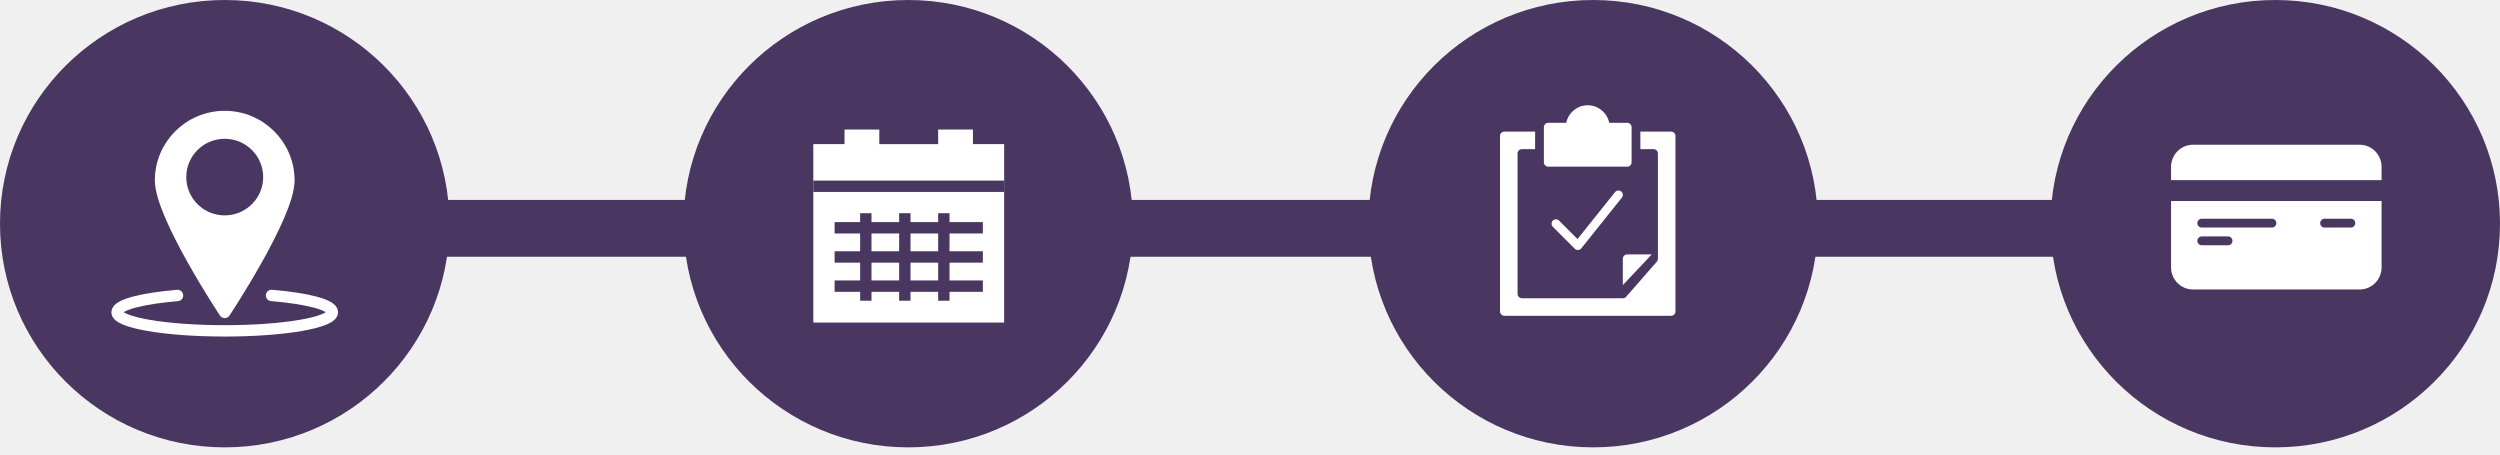
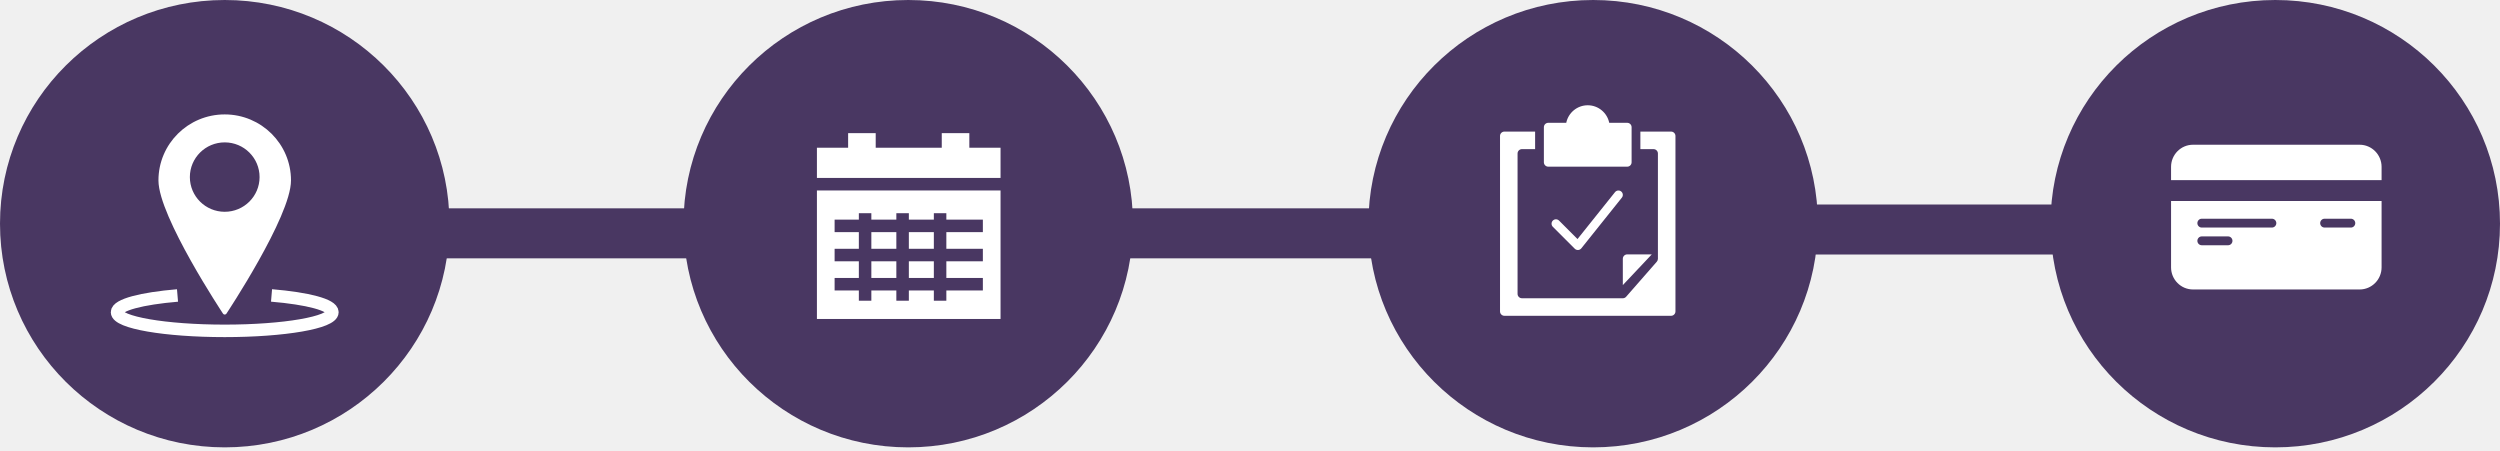
- <svg xmlns="http://www.w3.org/2000/svg" width="220px" height="40px" viewBox="0 0 220 40" version="1.1">
+ <svg xmlns="http://www.w3.org/2000/svg" width="600px" height="108px" viewBox="0 0 600 108" version="1.1">
  <defs />
  <g id="Booking" stroke="none" stroke-width="1" fill="none" fill-rule="evenodd">
    <g id="ProgressBar04_MakePayment">
-       <path d="M140.684,20.094 L193.53,20.094" id="Line3" stroke="#493762" stroke-width="5" stroke-linecap="square" />
-       <path d="M92.913,20.094 L125.632,20.094" id="Line2" stroke="#493762" stroke-width="5" stroke-linecap="square" />
-       <path d="M35.019,20.094 L67.737,20.094" id="Line1" stroke="#493762" stroke-width="5" stroke-linecap="square" />
-       <ellipse id="Bubble1" fill="#493762" cx="19.775" cy="19.684" rx="19.775" ry="19.684" />
-       <g id="ProgressBar_Icon1_ChooseDates" transform="translate(9.88764, 9.842105)" stroke-linecap="round" stroke-linejoin="round">
-         <path d="M15.536,6.033 C15.536,9.139 9.888,17.653 9.888,17.653 C9.888,17.653 4.239,9.139 4.239,6.033 C4.239,2.928 6.767,0.41 9.888,0.41 C13.007,0.41 15.536,2.928 15.536,6.033 L15.536,6.033 Z" id="Stroke-1780" stroke="#FFFFFF" fill="#FFFFFF" />
-         <path d="M12.772,5.741 C12.772,7.327 11.48,8.612 9.888,8.612 C8.294,8.612 7.004,7.327 7.004,5.741 C7.004,4.156 8.294,2.871 9.888,2.871 C11.48,2.871 12.772,4.156 12.772,5.741 L12.772,5.741 Z" id="Stroke-1779" stroke="#493762" fill="#493762" />
-         <path d="M14.007,16.156 C17.178,16.422 19.363,16.984 19.363,17.634 C19.363,18.54 15.121,19.274 9.888,19.274 C4.655,19.274 0.412,18.54 0.412,17.634 C0.412,16.986 2.583,16.426 5.733,16.159" id="Stroke-1781" stroke="#FFFFFF" />
+       <path d="M383.933,55.083 L528.058,55.083" id="Line3" stroke="#493762" stroke-width="12" stroke-linecap="square" />
+       <path d="M253,56 L342.232,56" id="Line2" stroke="#493762" stroke-width="12" stroke-linecap="square" />
+       <path d="M96,56 L185.232,56" id="Line1" stroke="#493762" stroke-width="12" stroke-linecap="square" />
+       <ellipse id="Bubble1" fill="#493762" cx="53.933" cy="53.684" rx="53.933" ry="53.684" />
+       <g id="ProgressBar_Icon1_ChooseDates" transform="translate(27.96629, 27.84211)" stroke-linejoin="round">
+         <path d="M41.372,15.454 C41.372,23.925 25.967,47.146 25.967,47.146 C25.967,47.146 10.561,23.925 10.561,15.454 C10.561,6.986 17.455,0.118 25.967,0.118 C34.473,0.118 41.372,6.986 41.372,15.454 L41.372,15.454 Z" id="Stroke-1780" stroke="#FFFFFF" stroke-linecap="round" fill="#FFFFFF" />
+         <path d="M33.831,14.658 C33.831,18.982 30.31,22.487 25.966,22.487 C21.62,22.487 18.101,18.982 18.101,14.658 C18.101,10.334 21.62,6.829 25.966,6.829 C30.31,6.829 33.831,10.334 33.831,14.658 L33.831,14.658 Z" id="Stroke-1779" stroke="#493762" stroke-linecap="round" fill="#493762" />
+         <path d="M37.202,43.063 C45.849,43.788 51.809,45.32 51.809,47.091 C51.809,49.563 40.24,51.565 25.966,51.565 C11.694,51.565 0.124,49.563 0.124,47.091 C0.124,45.324 6.045,43.799 14.636,43.07" id="Stroke-1781" stroke="#FFFFFF" stroke-width="3" />
      </g>
-       <path d="M79.925,39.368 C90.847,39.368 99.7,30.555 99.7,19.684 C99.7,8.813 90.847,0 79.925,0 C69.004,0 60.15,8.813 60.15,19.684 C60.15,30.555 69.004,39.368 79.925,39.368 Z" id="Bubble2" fill="#493762" />
-       <g id="ProgressBar_Icon2_ChooseDates" transform="translate(71.72876, 11.57895)">
-         <polyline id="Stroke-1351" stroke="#FFFFFF" fill="#FFFFFF" points="3.09 1.604 0.343 1.604 0.343 16.307 16.136 16.307 16.136 1.604 13.39 1.604" />
-         <polygon id="Stroke-1352" stroke="#FFFFFF" fill="#FFFFFF" points="5.15 2.888 3.09 2.888 3.09 0.321 5.15 0.321" />
-         <polygon id="Stroke-1353" stroke="#FFFFFF" fill="#FFFFFF" points="13.39 2.888 11.33 2.888 11.33 0.321 13.39 0.321" />
-         <path d="M5.15,1.604 L11.33,1.604" id="Stroke-1354" stroke="#FFFFFF" stroke-linecap="round" stroke-linejoin="round" />
-         <g id="Group-10" transform="translate(0, 4.631579)" stroke="#493762">
-           <path d="M0.343,0.181 L16.136,0.181" id="Stroke-1355" stroke-linecap="square" stroke-linejoin="round" />
-           <path d="M4.463,2.552 L4.463,10.252" id="Stroke-1356" />
-           <path d="M7.896,2.552 L7.896,10.252" id="Stroke-1357" />
-           <path d="M11.33,2.552 L11.33,10.252" id="Stroke-1358" />
-           <path d="M1.717,3.835 L14.763,3.835" id="Stroke-1359" />
-           <path d="M1.717,6.402 L14.763,6.402" id="Stroke-1360" />
-           <path d="M1.717,8.969 L14.763,8.969" id="Stroke-1361" />
+       <path d="M217.978,107.368 C247.764,107.368 271.91,83.333 271.91,53.684 C271.91,24.035 247.764,0 217.978,0 C188.191,0 164.045,24.035 164.045,53.684 C164.045,83.333 188.191,107.368 217.978,107.368 Z" id="Bubble2" fill="#493762" />
+       <g id="ProgressBar_Icon2_ChooseDates" transform="translate(195.6239, 31.57895)">
+         <polyline id="Stroke-1351" stroke="#FFFFFF" fill="#FFFFFF" points="8.427 4.375 0.936 4.375 0.936 44.474 44.007 44.474 44.007 4.375 36.517 4.375" />
+         <polygon id="Stroke-1352" stroke="#FFFFFF" fill="#FFFFFF" points="14.045 7.876 8.427 7.876 8.427 0.875 14.045 0.875" />
+         <polygon id="Stroke-1353" stroke="#FFFFFF" fill="#FFFFFF" points="36.517 7.876 30.899 7.876 30.899 0.875 36.517 0.875" />
+         <path d="M14.045,4.375 L30.899,4.375" id="Stroke-1354" stroke="#FFFFFF" stroke-linecap="round" stroke-linejoin="round" />
+         <g id="Group-10" transform="translate(0, 12.63158)" stroke="#493762" stroke-width="3">
+           <path d="M0.936,1.77635684e-14 L44.007,1.77635684e-14" id="Stroke-1355" stroke-linecap="square" stroke-linejoin="round" />
+           <path d="M12,6.959 L12,27.961" id="Stroke-1356" />
+           <path d="M21,6.959 L21,27.961" id="Stroke-1357" />
+           <path d="M30,6.959 L30,27.961" id="Stroke-1358" />
+           <path d="M4.682,10 L40.262,10" id="Stroke-1359" />
+           <path d="M4.682,17 L40.262,17" id="Stroke-1360" />
+           <path d="M4.682,24 L40.262,24" id="Stroke-1361" />
        </g>
      </g>
-       <ellipse id="Bubble3" fill="#493762" cx="140.196" cy="19.684" rx="19.775" ry="19.684" />
-       <g id="ProgressBar_Icon3_ReviewBooking" transform="translate(132, 9.263158)" fill="#FFFFFF">
-         <path d="M6.853,12.737 C6.751,12.737 6.652,12.697 6.579,12.624 L4.649,10.695 C4.499,10.543 4.499,10.299 4.649,10.148 C4.801,9.998 5.045,9.998 5.196,10.148 L6.82,11.774 L10.121,7.646 C10.254,7.48 10.498,7.453 10.664,7.586 C10.83,7.718 10.857,7.962 10.725,8.128 L7.154,12.593 C7.086,12.678 6.984,12.73 6.874,12.736 C6.867,12.737 6.86,12.737 6.853,12.737" id="Fill-71" />
-         <path d="M11.195,1.544 L9.612,1.544 C9.432,0.664 8.653,0 7.721,0 C6.789,0 6.01,0.664 5.83,1.544 L4.247,1.544 C4.034,1.544 3.861,1.717 3.861,1.93 L3.861,5.018 C3.861,5.231 4.034,5.404 4.247,5.404 L11.195,5.404 C11.408,5.404 11.581,5.231 11.581,5.018 L11.581,1.93 C11.581,1.717 11.408,1.544 11.195,1.544" id="Fill-73" />
-         <path d="M15.054,2.316 L12.353,2.316 L12.353,3.86 L13.51,3.86 C13.724,3.86 13.896,4.033 13.896,4.246 L13.896,13.51 C13.896,13.603 13.862,13.694 13.801,13.764 L11.099,16.852 C11.026,16.936 10.92,16.984 10.809,16.984 L1.932,16.983 C1.718,16.983 1.546,16.81 1.546,16.597 L1.546,4.246 C1.546,4.033 1.718,3.86 1.932,3.86 L3.089,3.86 L3.089,2.316 L0.388,2.316 C0.175,2.316 0.002,2.489 0.002,2.702 L0.002,18.141 C0.002,18.354 0.175,18.527 0.388,18.527 L15.054,18.527 C15.267,18.527 15.44,18.354 15.44,18.141 L15.44,2.702 C15.44,2.489 15.267,2.316 15.054,2.316" id="Fill-75" />
-         <path d="M13.356,13.123 L11.195,13.123 C10.981,13.123 10.809,13.296 10.809,13.509 L10.809,15.825 L13.356,13.123 Z" id="Fill-77" />
+       <ellipse id="Bubble3" fill="#493762" cx="382.354" cy="53.684" rx="53.933" ry="53.684" />
+       <g id="ProgressBar_Icon3_ReviewBooking" transform="translate(360, 25.26316)" fill="#FFFFFF">
+         <path d="M18.689,34.738 C18.411,34.738 18.141,34.628 17.944,34.43 L12.68,29.167 C12.27,28.755 12.27,28.089 12.68,27.677 C13.093,27.266 13.758,27.266 14.171,27.677 L18.6,32.11 L27.603,20.851 C27.967,20.399 28.63,20.325 29.083,20.689 C29.537,21.049 29.611,21.715 29.249,22.167 L19.512,34.344 C19.325,34.578 19.047,34.719 18.748,34.736 C18.729,34.738 18.708,34.738 18.689,34.738" id="Fill-71" />
+         <path d="M30.531,4.211 L26.215,4.211 C25.725,1.811 23.598,0.001 21.057,0.001 C18.514,0.001 16.39,1.811 15.899,4.211 L11.584,4.211 C11.003,4.211 10.531,4.683 10.531,5.264 L10.531,13.685 C10.531,14.266 11.003,14.738 11.584,14.738 L30.531,14.738 C31.112,14.738 31.584,14.266 31.584,13.685 L31.584,5.264 C31.584,4.683 31.112,4.211 30.531,4.211" id="Fill-73" />
+         <path d="M41.057,6.317 L33.689,6.317 L33.689,10.527 L36.847,10.527 C37.428,10.527 37.899,10.999 37.899,11.58 L37.899,36.845 C37.899,37.1 37.807,37.346 37.638,37.538 L30.27,45.959 C30.07,46.188 29.781,46.319 29.478,46.319 L5.268,46.317 C4.687,46.317 4.215,45.845 4.215,45.264 L4.215,11.58 C4.215,10.999 4.687,10.527 5.268,10.527 L8.426,10.527 L8.426,6.317 L1.057,6.317 C0.476,6.317 0.005,6.788 0.005,7.369 L0.005,49.475 C0.005,50.056 0.476,50.527 1.057,50.527 L41.057,50.527 C41.638,50.527 42.11,50.056 42.11,49.475 L42.11,7.369 C42.11,6.788 41.638,6.317 41.057,6.317" id="Fill-75" />
+         <path d="M36.425,35.79 L30.531,35.79 C29.949,35.79 29.478,36.262 29.478,36.843 L29.478,43.159 L36.425,35.79 Z" id="Fill-77" />
      </g>
-       <ellipse id="Bubble4" fill="#493762" cx="200.225" cy="19.684" rx="19.775" ry="19.684" />
-       <g id="ProgressBar_Icon4_Payment" transform="translate(191.0526, 12.73684)" fill="#FFFFFF">
-         <path d="M1.93,0 C0.866,0 0,0.873 0,1.946 L0,3.113 L18.527,3.113 L18.527,1.946 C18.527,0.873 17.661,0 16.597,0 L1.93,0 Z" id="Fill-5" />
-         <path d="M2.702,8.067 L5.018,8.067 C5.23,8.067 5.404,8.241 5.404,8.456 C5.404,8.671 5.23,8.845 5.018,8.845 L2.702,8.845 C2.489,8.845 2.316,8.671 2.316,8.456 C2.316,8.241 2.489,8.067 2.702,8.067 L2.702,8.067 Z M2.702,6.51 L8.878,6.51 C9.09,6.51 9.263,6.685 9.263,6.9 C9.263,7.114 9.09,7.289 8.878,7.289 L2.702,7.289 C2.489,7.289 2.316,7.114 2.316,6.9 C2.316,6.685 2.489,6.51 2.702,6.51 L2.702,6.51 Z M13.509,6.51 L15.825,6.51 C16.037,6.51 16.211,6.685 16.211,6.9 C16.211,7.114 16.037,7.289 15.825,7.289 L13.509,7.289 C13.296,7.289 13.123,7.114 13.123,6.9 C13.123,6.685 13.296,6.51 13.509,6.51 L13.509,6.51 Z M0,10.791 C0,11.864 0.866,12.737 1.93,12.736 L16.597,12.736 C17.661,12.737 18.527,11.864 18.527,10.791 L18.527,4.953 L0,4.953 L0,10.791 Z" id="Fill-7" />
+       <ellipse id="Bubble4" fill="#493762" cx="546.067" cy="53.684" rx="53.933" ry="53.684" />
+       <g id="ProgressBar_Icon4_Payment" transform="translate(521.0526, 34.73684)" fill="#FFFFFF">
+         <path d="M5.264,0 C2.361,0 0.001,2.382 0.001,5.307 L0.001,8.491 L50.527,8.491 L50.527,5.307 C50.527,2.382 48.165,0 45.264,0 L5.264,0 Z" id="Fill-5" />
+         <path d="M7.369,22.001 L13.685,22.001 C14.264,22.001 14.738,22.477 14.738,23.062 C14.738,23.648 14.264,24.124 13.685,24.124 L7.369,24.124 C6.788,24.124 6.317,23.648 6.317,23.062 C6.317,22.477 6.788,22.001 7.369,22.001 L7.369,22.001 Z M7.369,17.755 L24.211,17.755 C24.79,17.755 25.264,18.231 25.264,18.817 C25.264,19.403 24.79,19.878 24.211,19.878 L7.369,19.878 C6.788,19.878 6.317,19.403 6.317,18.817 C6.317,18.231 6.788,17.755 7.369,17.755 L7.369,17.755 Z M36.843,17.755 L43.159,17.755 C43.738,17.755 44.211,18.231 44.211,18.817 C44.211,19.403 43.738,19.878 43.159,19.878 L36.843,19.878 C36.262,19.878 35.79,19.403 35.79,18.817 C35.79,18.231 36.262,17.755 36.843,17.755 L36.843,17.755 Z M0.001,29.431 C0.001,32.356 2.361,34.738 5.264,34.736 L45.264,34.736 C48.165,34.738 50.527,32.356 50.527,29.431 L50.527,13.508 L0.001,13.508 L0.001,29.431 Z" id="Fill-7" />
      </g>
    </g>
  </g>
</svg>
